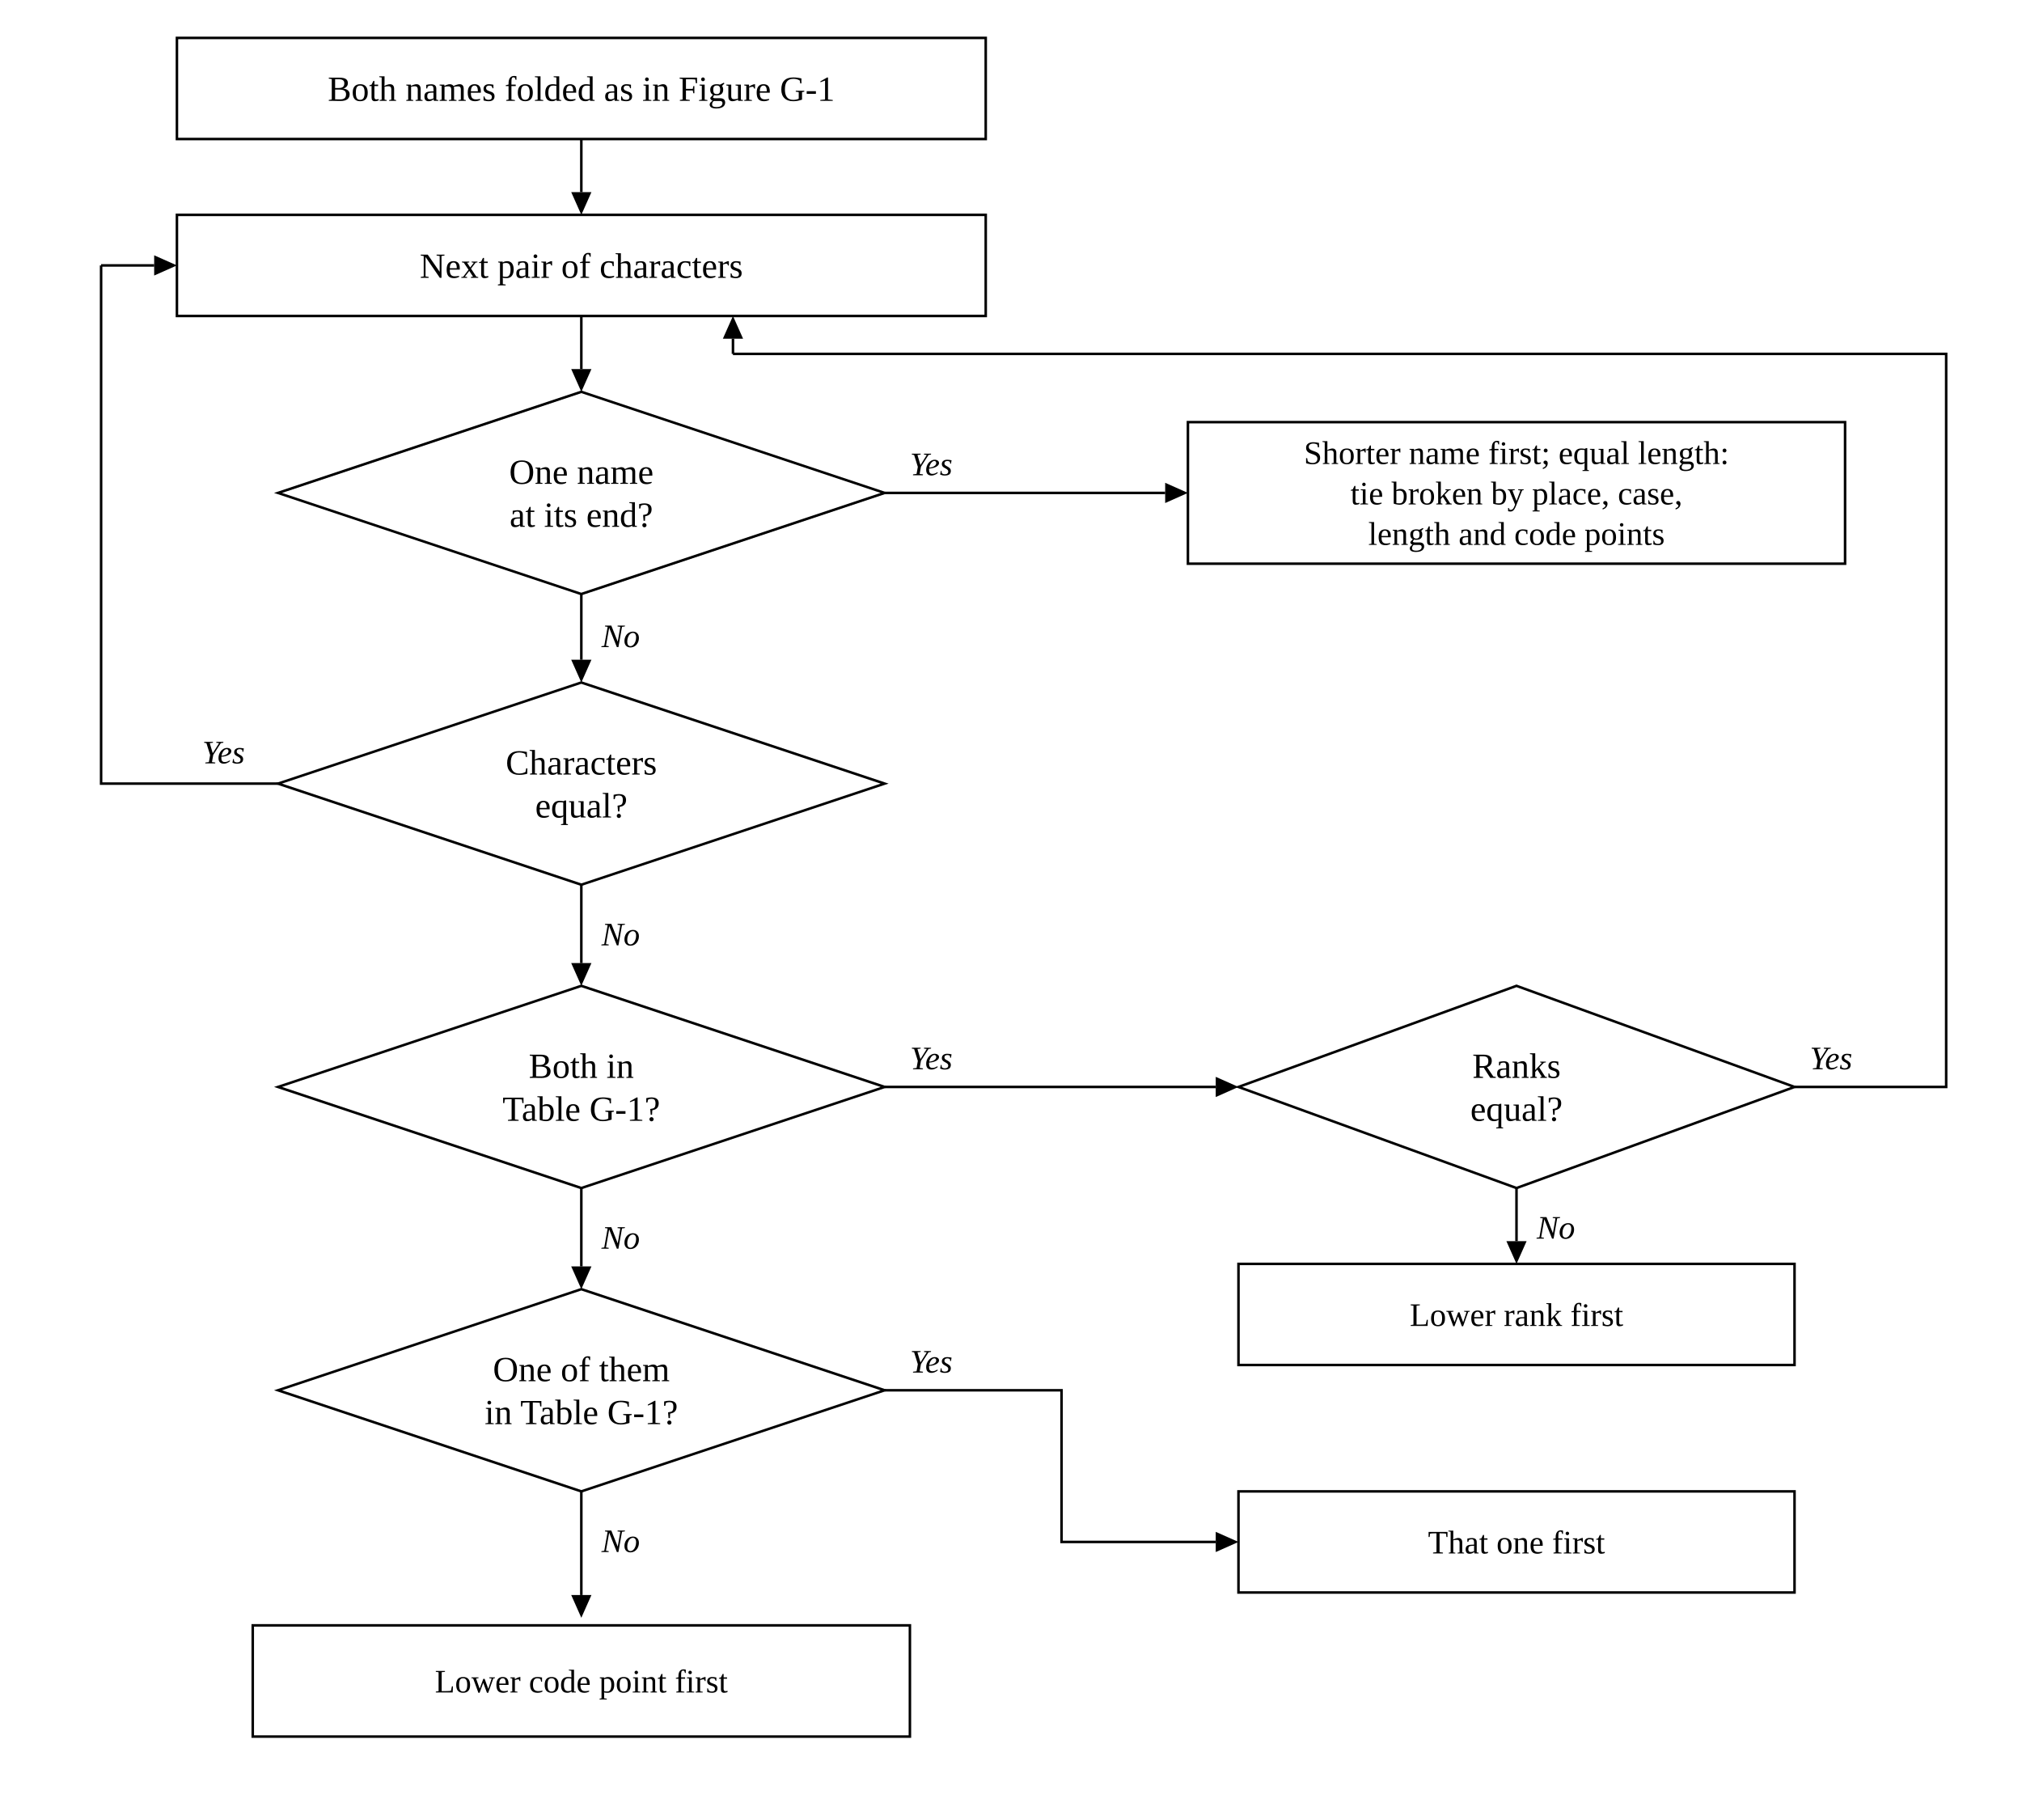
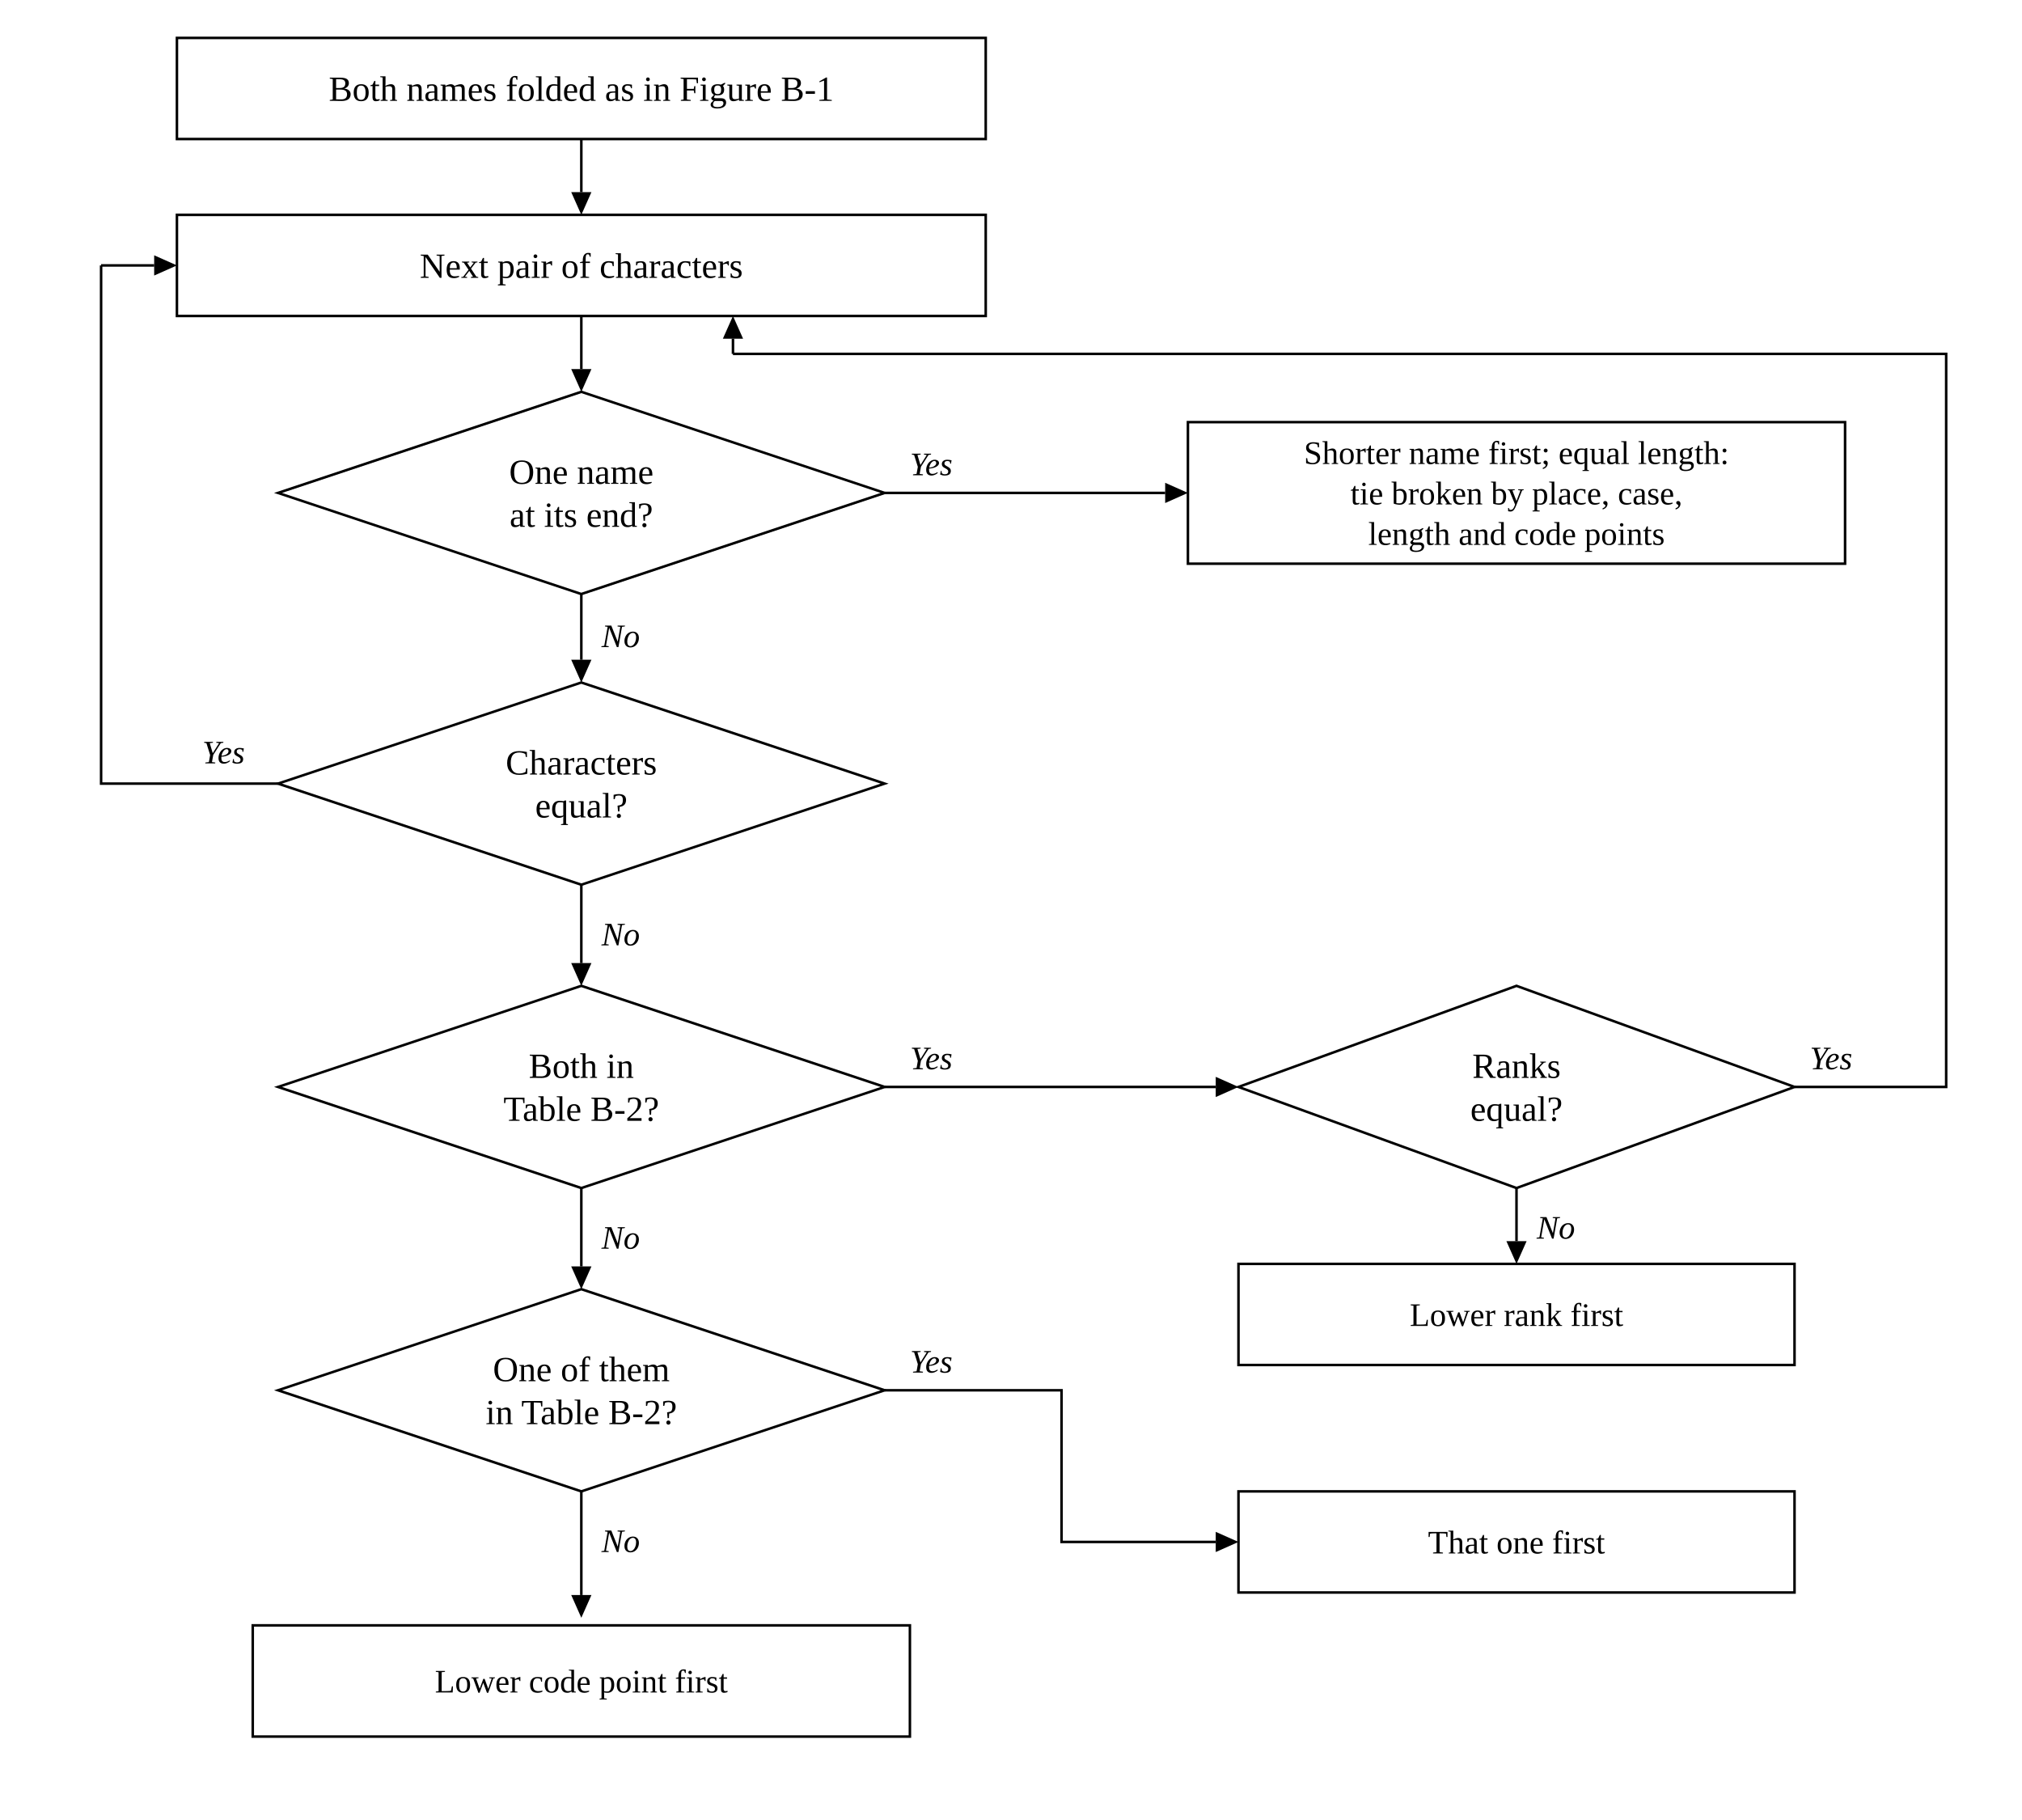
<svg xmlns="http://www.w3.org/2000/svg" width="800" height="720" viewBox="0 0 800 720">
  <rect width="100%" height="100%" fill="#ffffff" />
  <rect x="70.0" y="15.0" width="320" height="40" fill="#ffffff" stroke="#000" stroke-width="1" />
-   <text x="230" y="39.9" text-anchor="middle" font-size="14" font-family="Times New Roman, Times, serif">Both names folded as in Figure G-1</text>
+   <text x="230" y="39.9" text-anchor="middle" font-size="14" font-family="Times New Roman, Times, serif">Both names folded as in Figure B-1</text>
  <path d="M230 55 L230.0 76.0" fill="none" stroke="#000" stroke-width="1" />
  <path d="M230 85 L226.0 76.0 L234.0 76.0 Z" fill="#000" />
  <rect x="70.0" y="85.0" width="320" height="40" fill="#ffffff" stroke="#000" stroke-width="1" />
  <text x="230" y="109.9" text-anchor="middle" font-size="14" font-family="Times New Roman, Times, serif">Next pair of characters</text>
  <path d="M230 125 L230.0 146.0" fill="none" stroke="#000" stroke-width="1" />
  <path d="M230 155 L226.0 146.0 L234.0 146.0 Z" fill="#000" />
  <path d="M230 155.0 L350.0 195 L230 235.0 L110.0 195 Z" fill="#ffffff" stroke="#000" stroke-width="1" />
  <text x="230" y="191.4" text-anchor="middle" font-size="14" font-family="Times New Roman, Times, serif">One name</text>
  <text x="230" y="208.4" text-anchor="middle" font-size="14" font-family="Times New Roman, Times, serif">at its end?</text>
  <path d="M350 195 L461.0 195.0" fill="none" stroke="#000" stroke-width="1" />
  <path d="M470 195 L461.0 199.0 L461.0 191.0 Z" fill="#000" />
  <text x="360" y="188" text-anchor="start" font-size="13" font-family="Times New Roman, Times, serif" font-style="italic">Yes</text>
  <rect x="470.0" y="167.0" width="260" height="56" fill="#ffffff" stroke="#000" stroke-width="1" />
  <text x="600" y="183.55" text-anchor="middle" font-size="13" font-family="Times New Roman, Times, serif">Shorter name first; equal length:</text>
  <text x="600" y="199.55" text-anchor="middle" font-size="13" font-family="Times New Roman, Times, serif">tie broken by place, case,</text>
  <text x="600" y="215.55" text-anchor="middle" font-size="13" font-family="Times New Roman, Times, serif">length and code points</text>
  <path d="M230 235 L230.0 261.0" fill="none" stroke="#000" stroke-width="1" />
  <path d="M230 270 L226.0 261.0 L234.0 261.0 Z" fill="#000" />
  <text x="238" y="256" text-anchor="start" font-size="13" font-family="Times New Roman, Times, serif" font-style="italic">No</text>
  <path d="M230 270.0 L350.0 310 L230 350.0 L110.0 310 Z" fill="#ffffff" stroke="#000" stroke-width="1" />
  <text x="230" y="306.4" text-anchor="middle" font-size="14" font-family="Times New Roman, Times, serif">Characters</text>
  <text x="230" y="323.4" text-anchor="middle" font-size="14" font-family="Times New Roman, Times, serif">equal?</text>
  <path d="M110 310 L40 310 L40 105" fill="none" stroke="#000" stroke-width="1" />
  <path d="M40 105 L61.0 105.0" fill="none" stroke="#000" stroke-width="1" />
  <path d="M70 105 L61.0 109.0 L61.0 101.0 Z" fill="#000" />
  <text x="80" y="302" text-anchor="start" font-size="13" font-family="Times New Roman, Times, serif" font-style="italic">Yes</text>
  <path d="M230 350 L230.0 381.0" fill="none" stroke="#000" stroke-width="1" />
  <path d="M230 390 L226.0 381.0 L234.0 381.0 Z" fill="#000" />
  <text x="238" y="374" text-anchor="start" font-size="13" font-family="Times New Roman, Times, serif" font-style="italic">No</text>
  <path d="M230 390.0 L350.0 430 L230 470.0 L110.0 430 Z" fill="#ffffff" stroke="#000" stroke-width="1" />
  <text x="230" y="426.4" text-anchor="middle" font-size="14" font-family="Times New Roman, Times, serif">Both in</text>
-   <text x="230" y="443.4" text-anchor="middle" font-size="14" font-family="Times New Roman, Times, serif">Table G-1?</text>
+   <text x="230" y="443.4" text-anchor="middle" font-size="14" font-family="Times New Roman, Times, serif">Table B-2?</text>
  <path d="M350 430 L481.0 430.0" fill="none" stroke="#000" stroke-width="1" />
  <path d="M490 430 L481.0 434.0 L481.0 426.0 Z" fill="#000" />
  <text x="360" y="423" text-anchor="start" font-size="13" font-family="Times New Roman, Times, serif" font-style="italic">Yes</text>
  <path d="M600 390.0 L710.0 430 L600 470.0 L490.0 430 Z" fill="#ffffff" stroke="#000" stroke-width="1" />
  <text x="600" y="426.4" text-anchor="middle" font-size="14" font-family="Times New Roman, Times, serif">Ranks</text>
  <text x="600" y="443.4" text-anchor="middle" font-size="14" font-family="Times New Roman, Times, serif">equal?</text>
  <path d="M710 430 L770 430 L770 140 L290 140" fill="none" stroke="#000" stroke-width="1" />
  <path d="M290 140 L290.0 134.0" fill="none" stroke="#000" stroke-width="1" />
  <path d="M290 125 L294.0 134.0 L286.0 134.0 Z" fill="#000" />
  <text x="716" y="423" text-anchor="start" font-size="13" font-family="Times New Roman, Times, serif" font-style="italic">Yes</text>
  <path d="M600 470 L600.0 491.0" fill="none" stroke="#000" stroke-width="1" />
  <path d="M600 500 L596.0 491.0 L604.0 491.0 Z" fill="#000" />
  <text x="608" y="490" text-anchor="start" font-size="13" font-family="Times New Roman, Times, serif" font-style="italic">No</text>
  <rect x="490.0" y="500.0" width="220" height="40" fill="#ffffff" stroke="#000" stroke-width="1" />
  <text x="600" y="524.55" text-anchor="middle" font-size="13" font-family="Times New Roman, Times, serif">Lower rank first</text>
  <path d="M230 470 L230.0 501.0" fill="none" stroke="#000" stroke-width="1" />
  <path d="M230 510 L226.0 501.0 L234.0 501.0 Z" fill="#000" />
  <text x="238" y="494" text-anchor="start" font-size="13" font-family="Times New Roman, Times, serif" font-style="italic">No</text>
  <path d="M230 510.0 L350.0 550 L230 590.0 L110.0 550 Z" fill="#ffffff" stroke="#000" stroke-width="1" />
  <text x="230" y="546.4" text-anchor="middle" font-size="14" font-family="Times New Roman, Times, serif">One of them</text>
-   <text x="230" y="563.4" text-anchor="middle" font-size="14" font-family="Times New Roman, Times, serif">in Table G-1?</text>
+   <text x="230" y="563.4" text-anchor="middle" font-size="14" font-family="Times New Roman, Times, serif">in Table B-2?</text>
  <path d="M350 550 L420 550 L420 610 L481.0 610.0" fill="none" stroke="#000" stroke-width="1" />
  <path d="M490 610 L481.0 614.0 L481.0 606.0 Z" fill="#000" />
  <text x="360" y="543" text-anchor="start" font-size="13" font-family="Times New Roman, Times, serif" font-style="italic">Yes</text>
  <rect x="490.0" y="590.0" width="220" height="40" fill="#ffffff" stroke="#000" stroke-width="1" />
  <text x="600" y="614.55" text-anchor="middle" font-size="13" font-family="Times New Roman, Times, serif">That one first</text>
  <path d="M230 590 L230.0 631.0" fill="none" stroke="#000" stroke-width="1" />
  <path d="M230 640 L226.0 631.0 L234.0 631.0 Z" fill="#000" />
  <text x="238" y="614" text-anchor="start" font-size="13" font-family="Times New Roman, Times, serif" font-style="italic">No</text>
  <rect x="100.0" y="643.0" width="260" height="44" fill="#ffffff" stroke="#000" stroke-width="1" />
  <text x="230" y="669.55" text-anchor="middle" font-size="13" font-family="Times New Roman, Times, serif">Lower code point first</text>
</svg>
